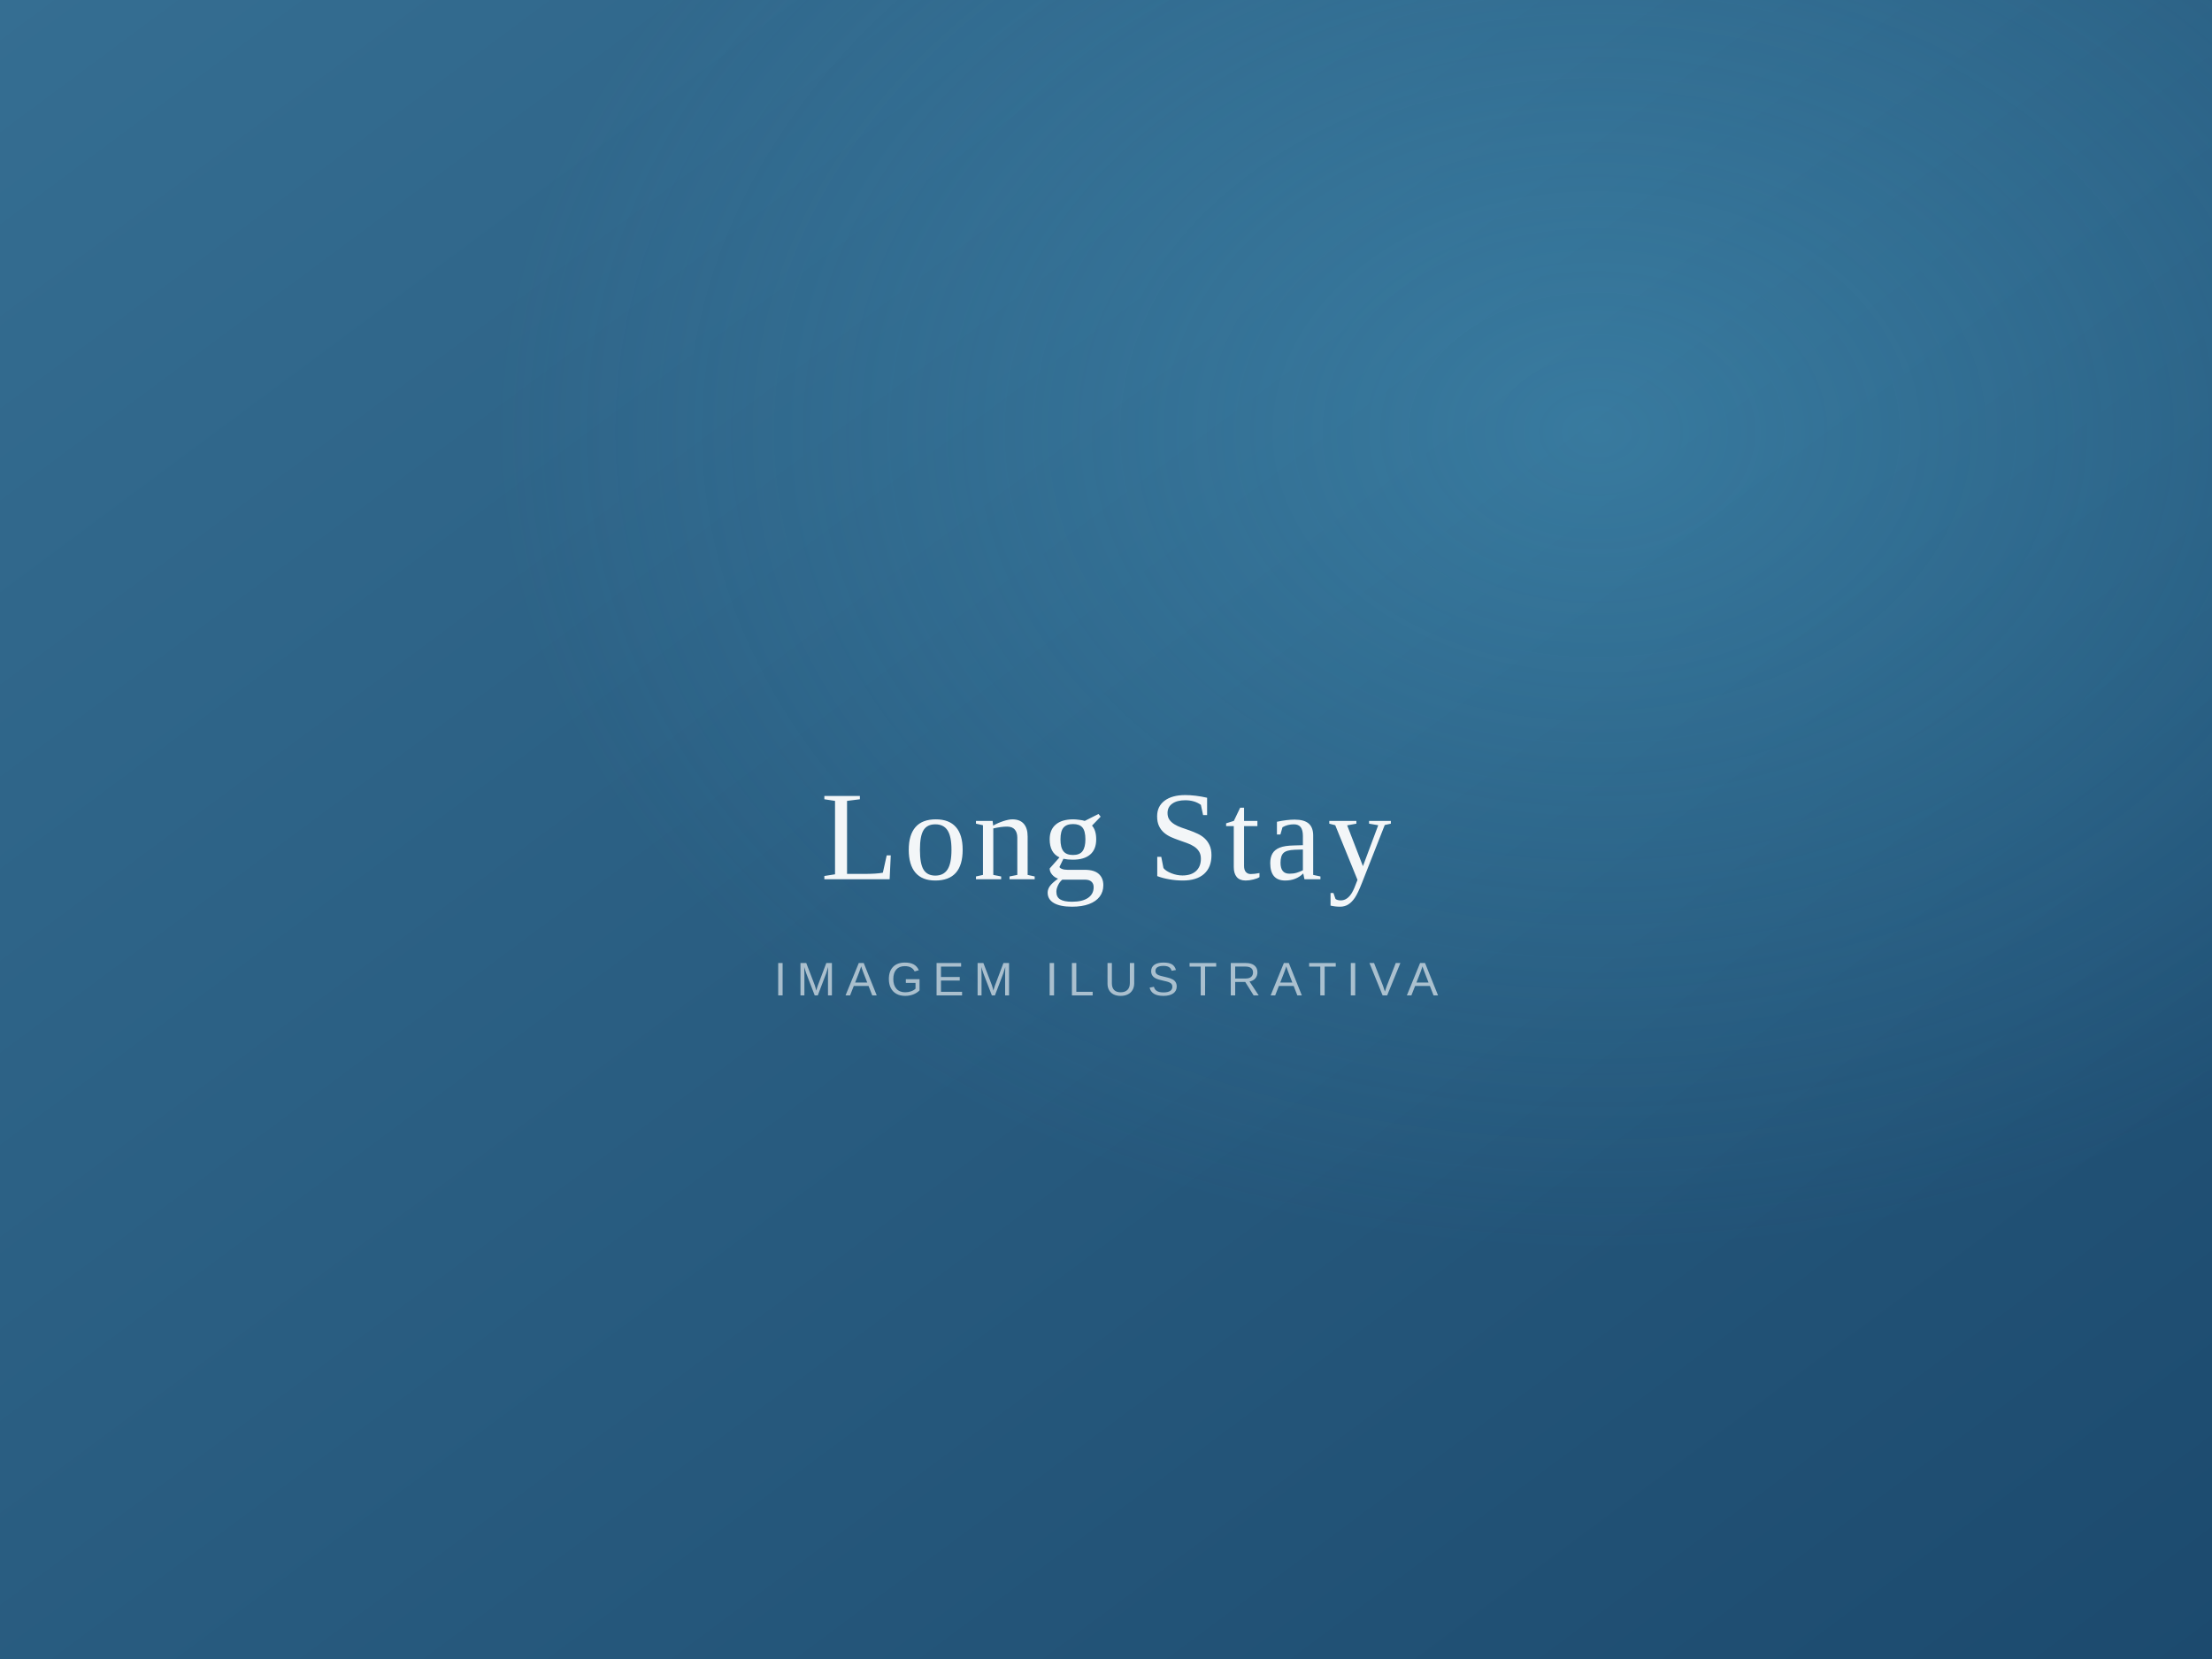
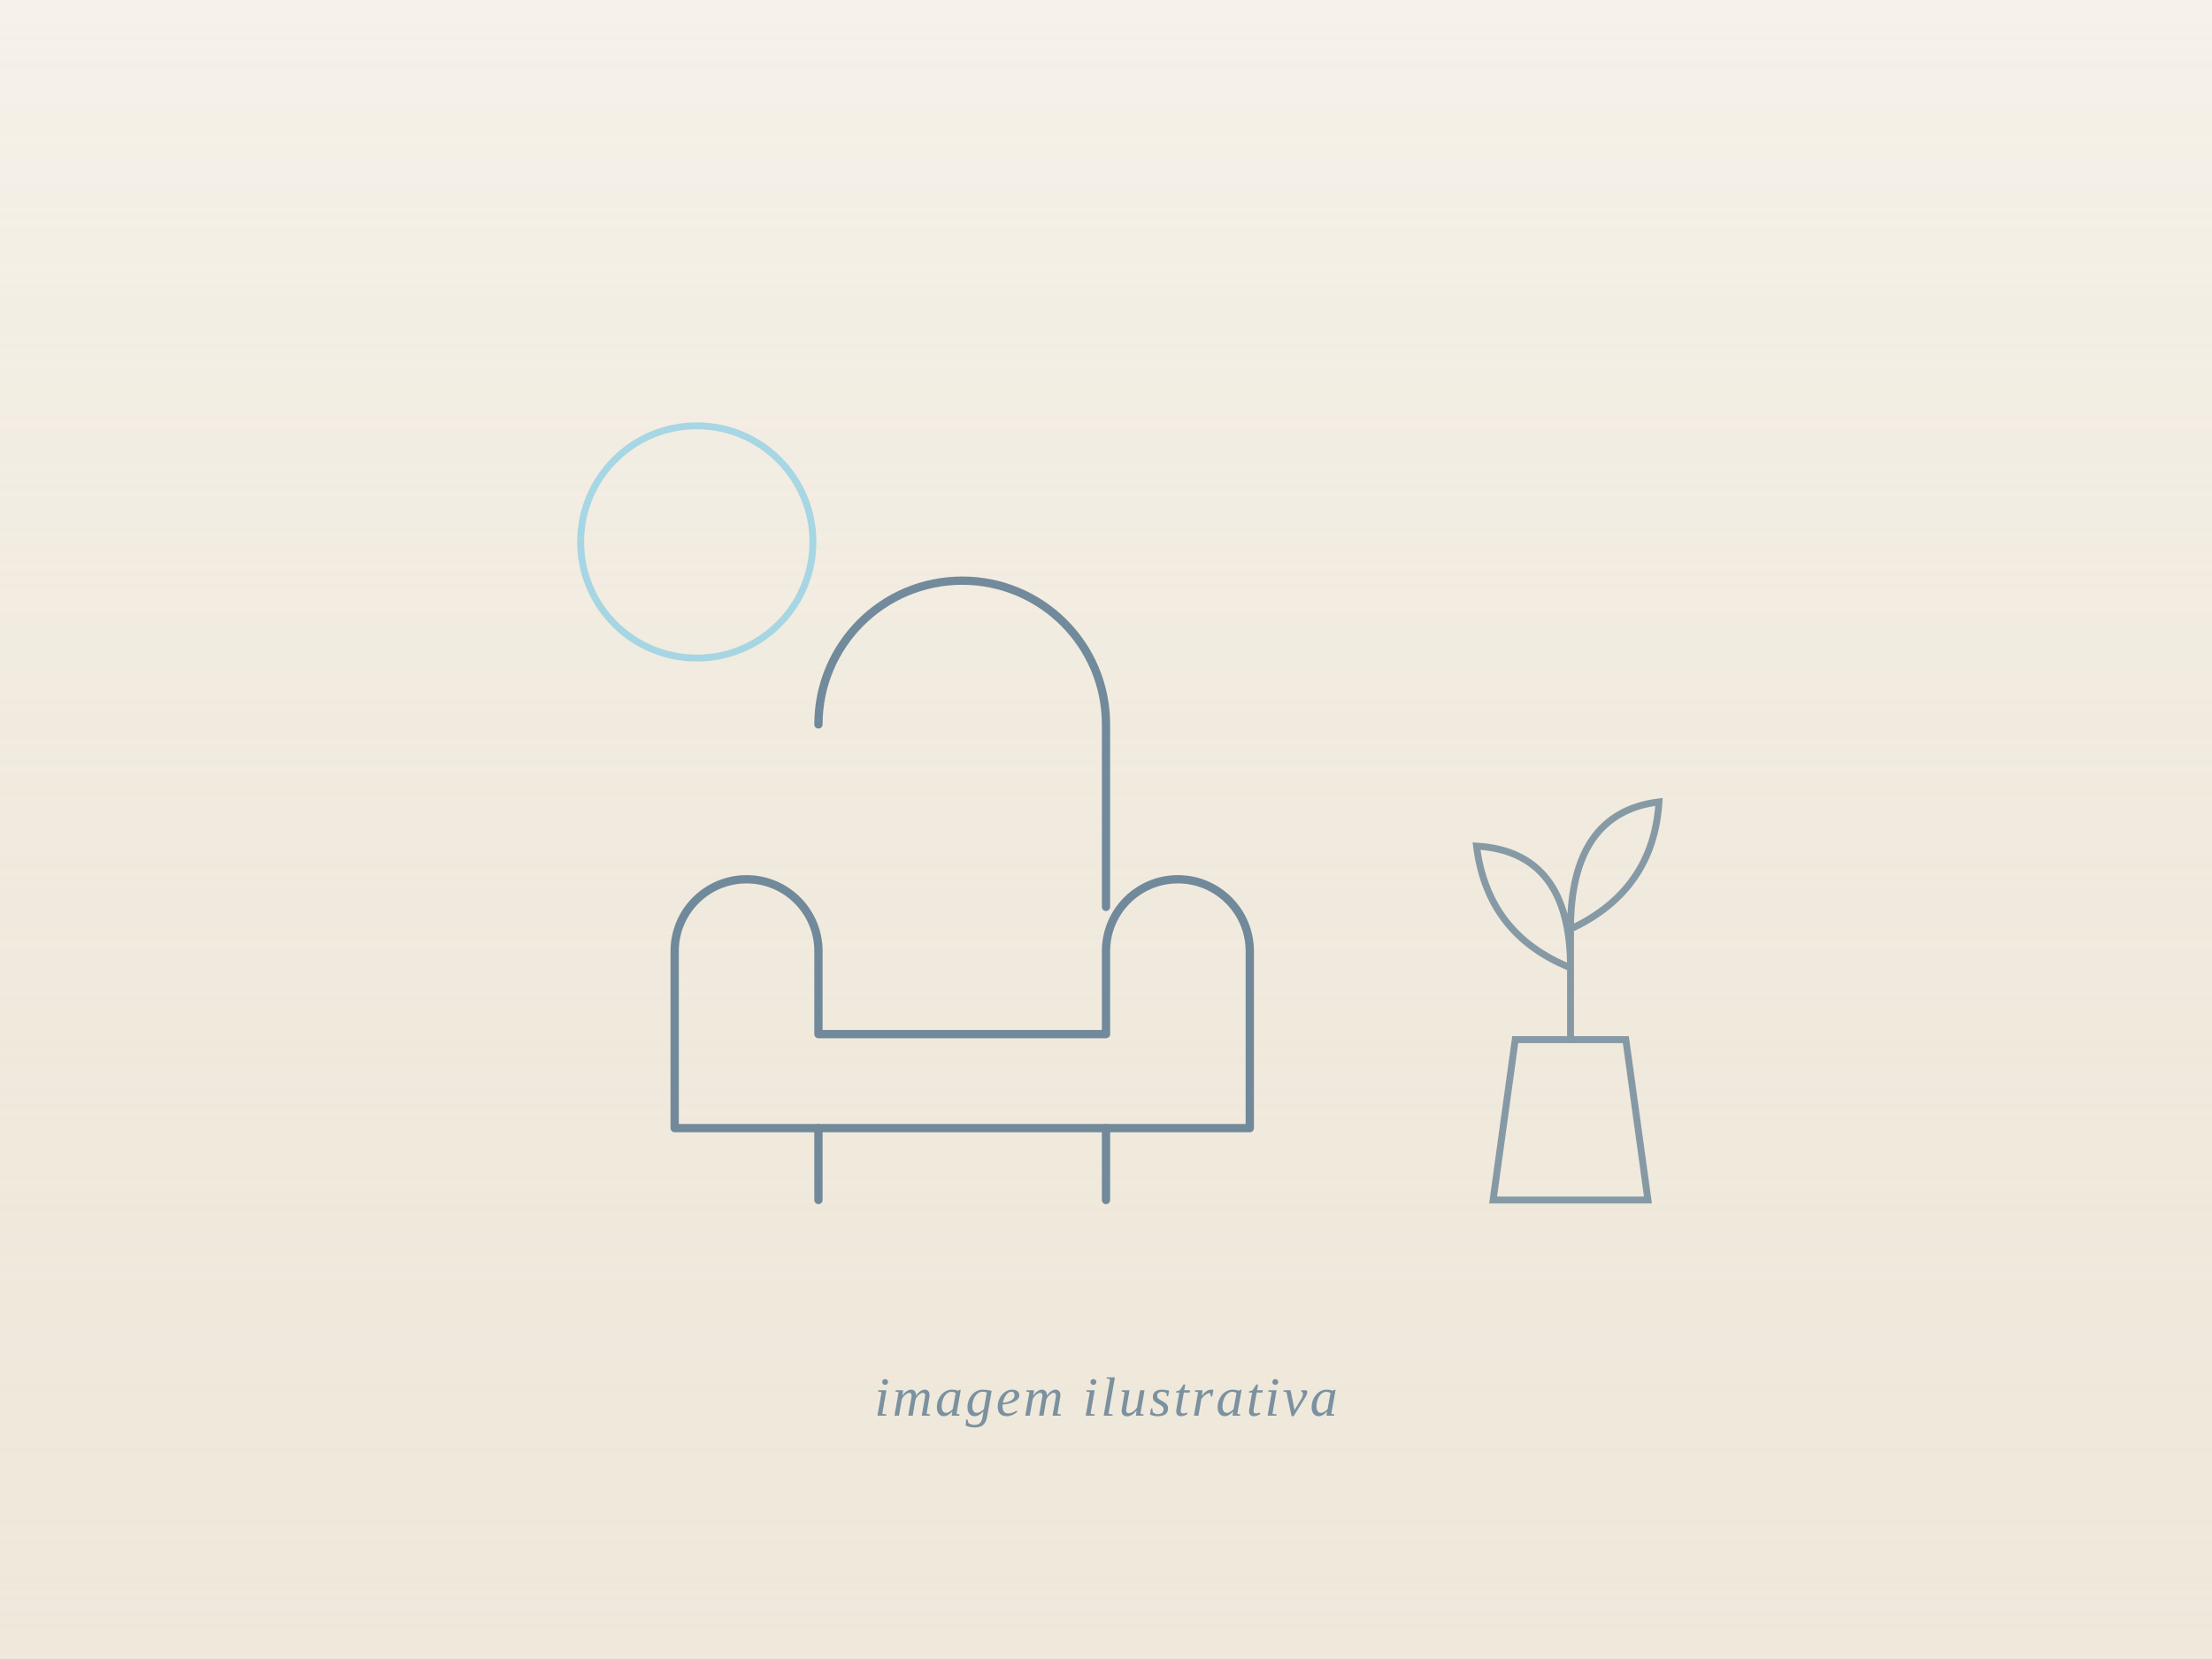
<svg xmlns="http://www.w3.org/2000/svg" viewBox="0 0 800 600" role="img" aria-label="Long Stay — imagem ilustrativa">
  <defs>
-     <linearGradient id="g" x1="0" y1="0" x2="1" y2="1">
-       <stop offset="0" stop-color="#356E92" />
-       <stop offset="1" stop-color="#1C4A6E" />
+     <linearGradient id="w3" x1="0" y1="0" x2="0" y2="1">
+       <stop offset="0" stop-color="#FBF9F5" />
+       <stop offset="1" stop-color="#EFE8DB" stop-opacity="0" />
    </linearGradient>
-     <radialGradient id="glow" cx="0.72" cy="0.26" r="0.9">
-       <stop offset="0" stop-color="#5CBFE5" stop-opacity="0.30" />
-       <stop offset="0.55" stop-color="#5CBFE5" stop-opacity="0" />
-     </radialGradient>
  </defs>
-   <rect width="800" height="600" fill="url(#g)" />
-   <rect width="800" height="600" fill="url(#glow)" />
-   <text x="400" y="318" text-anchor="middle" font-family="Georgia, 'Times New Roman', serif" font-size="46" letter-spacing="2" fill="#ffffff" fill-opacity="0.94">Long Stay</text>
-   <text x="400" y="360" text-anchor="middle" font-family="Arial, sans-serif" font-size="17" letter-spacing="3.5" fill="#ffffff" fill-opacity="0.6">IMAGEM ILUSTRATIVA</text>
+   <rect width="800" height="600" fill="#EFE8DB" />
+   <rect width="800" height="600" fill="url(#w3)" opacity=".55" />
+   <g stroke="#1C4A6E" stroke-width="3" fill="none" stroke-linecap="round" stroke-linejoin="round" opacity=".6">
+     <path d="M296 262 a52 52 0 0 1 104 0 v66" />
+     <path d="M270 318 a26 26 0 0 1 26 26 v30 h104 v-30 a26 26 0 0 1 52 0 v64 h-208 v-64 a26 26 0 0 1 26 -26 z" />
+     <path d="M296 408 v26 M400 408 v26" />
+   </g>
+   <g stroke="#1C4A6E" stroke-width="2.5" fill="none" stroke-linecap="round" opacity=".5">
+     <path d="M540 434 h56 l-8 -58 h-40 z" />
+     <path d="M568 376 v-44 M568 350 q-30 -12 -34 -44 q34 2 34 44 M568 336 q30 -14 32 -46 q-32 4 -32 46" />
+   </g>
+   <circle cx="252" cy="196" r="42" fill="none" stroke="#5CBFE5" stroke-width="2.5" opacity=".5" />
+   <text x="400" y="512" text-anchor="middle" font-family="Georgia, 'Times New Roman', serif" font-style="italic" font-size="20" letter-spacing="1" fill="#1C4A6E" fill-opacity=".55">imagem ilustrativa</text>
</svg>
